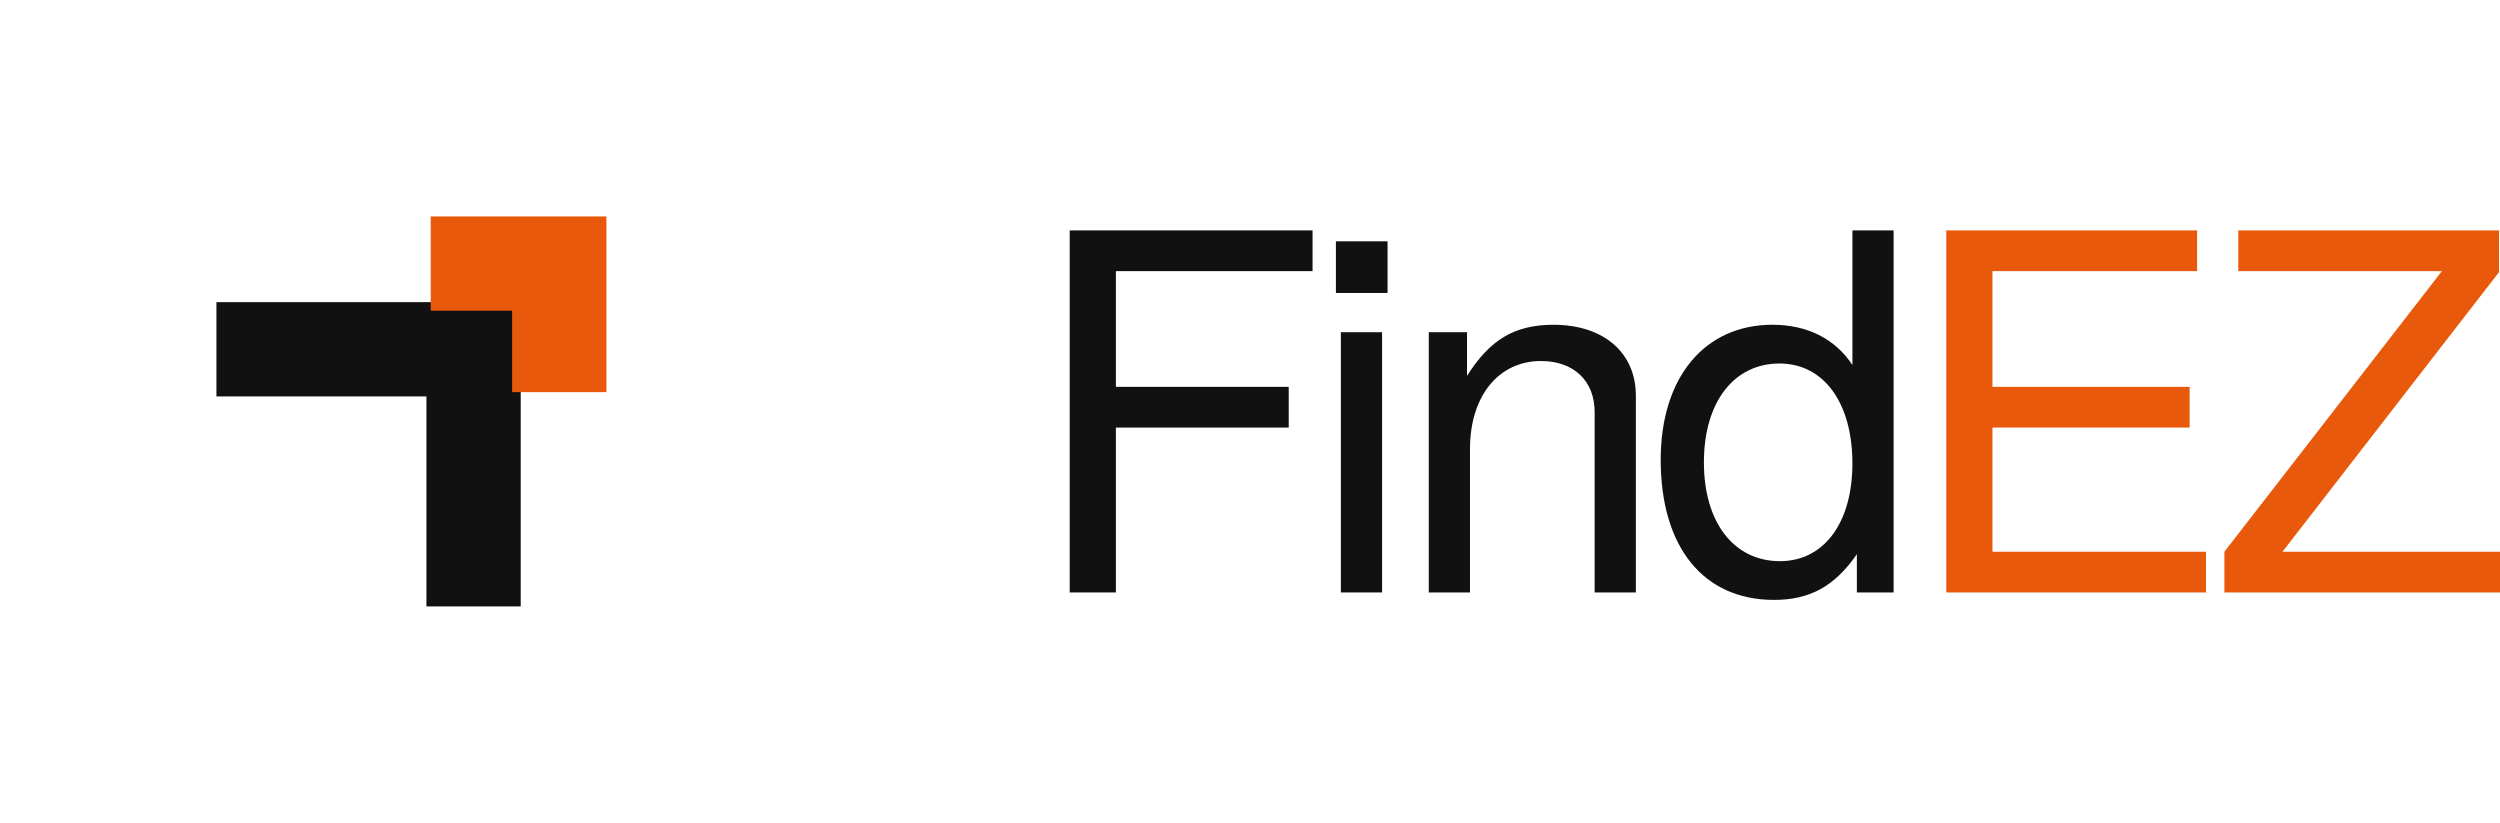
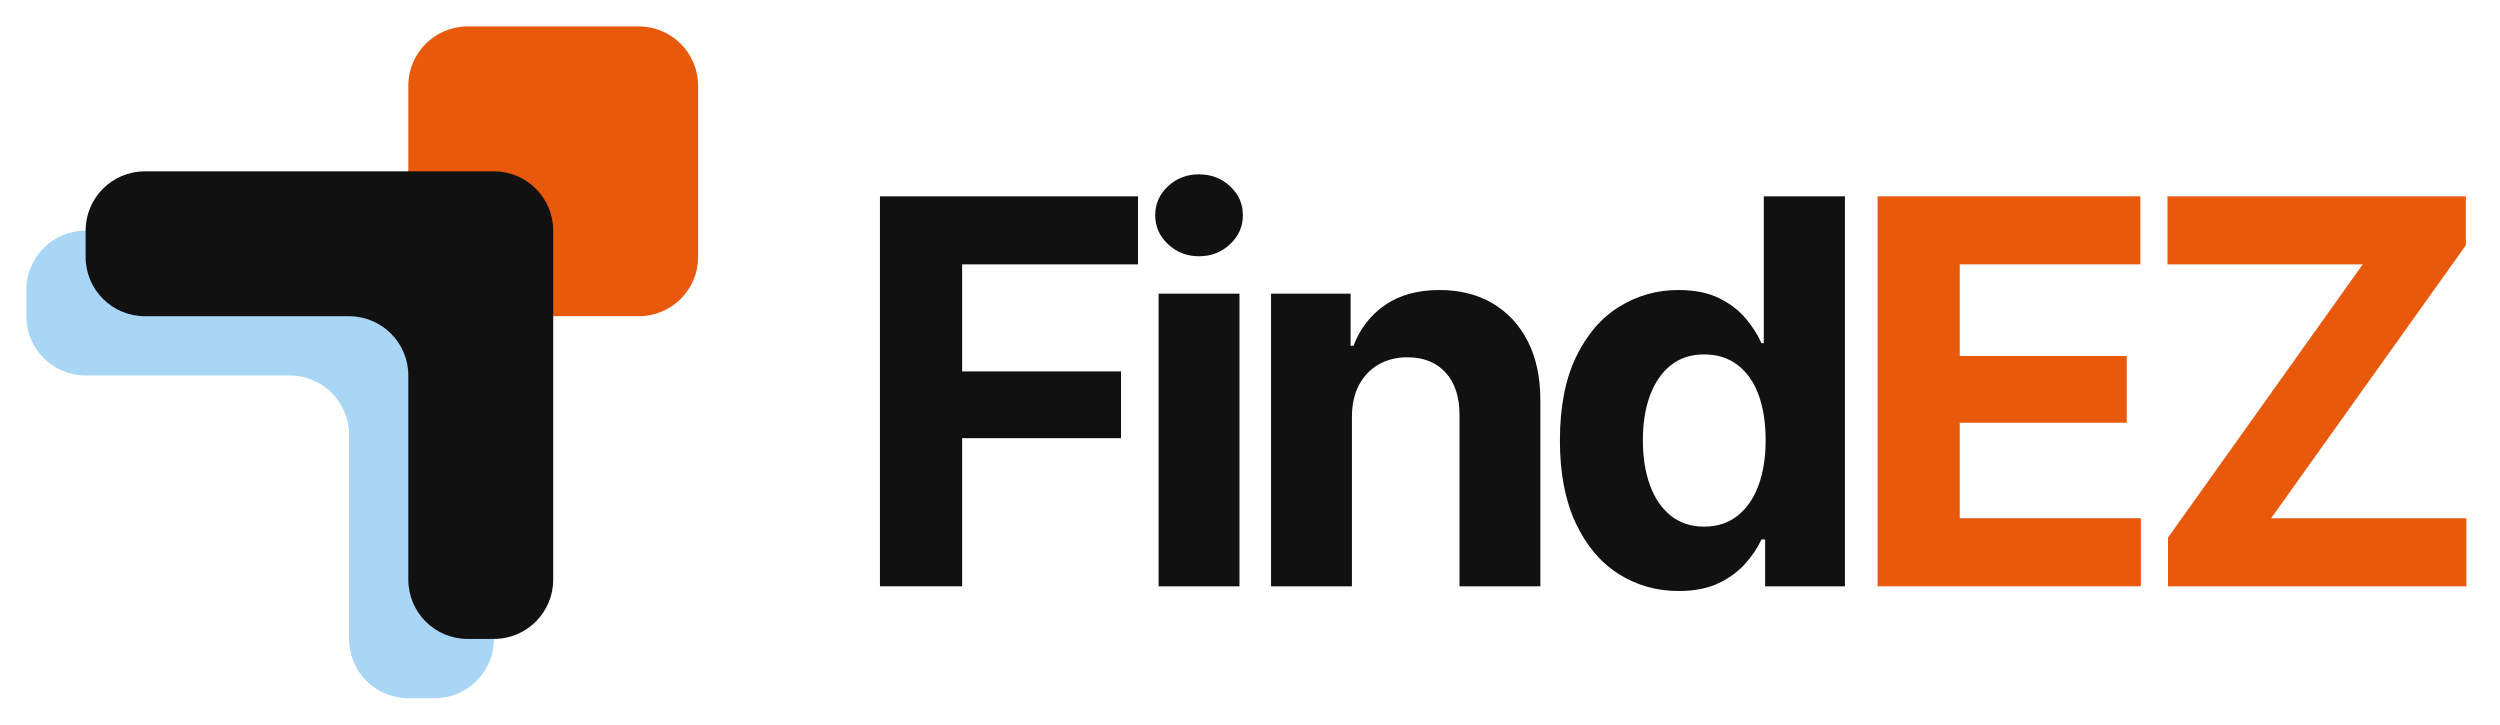
- <svg xmlns="http://www.w3.org/2000/svg" viewBox="0 0 291.67 96" role="img" aria-label="FindEZ">
-   <path d="M25.25 40.75H55.25V70.75" stroke="#111112" stroke-width="11.0" fill="none" stroke-linejoin="miter" stroke-linecap="butt" />
-   <path d="M50.25 30.75H65.25V45.75" stroke="#E8590C" stroke-width="11.0" fill="none" stroke-linejoin="miter" stroke-linecap="butt" />
-   <g transform="translate(124.8,69.12) scale(0.057942) translate(-90,0)">
-     <path d="M579.0 -647.0V-729.0H90.0V0.0H183.0V-332.0H531.0V-414.0H183.0V-647.0Z" fill="#111112" />
-     <path d="M719.0 0.0V-524.0H636.0V0.0ZM730.0 -603.0V-707.0H626.0V-603.0Z" fill="#111112" />
-     <path d="M1230.0 0.0V-396.0C1230.0 -483.0 1165.0 -539.0 1064.0 -539.0C986.0 -539.0 936.0 -509.0 890.0 -436.0V-524.0H813.0V0.0H896.0V-289.0C896.0 -396.0 954.0 -466.0 1039.0 -466.0C1105.0 -466.0 1147.0 -426.0 1147.0 -363.0V0.0Z" fill="#111112" />
-     <path d="M1749.0 0.0V-729.0H1666.0V-458.0C1631.0 -511.0 1575.0 -539.0 1505.0 -539.0C1369.0 -539.0 1280.0 -434.0 1280.0 -267.0C1280.0 -90.0 1367.0 15.0 1508.0 15.0C1580.0 15.0 1630.0 -12.0 1675.0 -77.0V0.0ZM1666.0 -260.0C1666.0 -139.0 1608.0 -63.0 1520.0 -63.0C1428.0 -63.0 1367.0 -140.0 1367.0 -262.0C1367.0 -384.0 1428.0 -461.0 1519.0 -461.0C1609.0 -461.0 1666.0 -381.0 1666.0 -260.0Z" fill="#111112" />
-     <path d="M2378.0 0.0V-82.0H1948.0V-332.0H2345.0V-414.0H1948.0V-647.0H2360.0V-729.0H1855.0V0.0Z" fill="#E8590C" />
-     <path d="M2970.0 0.0V-82.0H2532.0L2968.0 -645.0V-729.0H2443.0V-647.0H2853.0L2415.0 -82.0V0.0Z" fill="#E8590C" />
+ <svg xmlns="http://www.w3.org/2000/svg" viewBox="0 0 345.1 100" width="1035" height="300">
+   <g transform="translate(0 0) scale(1.8182) translate(-18.75 -22.25)">
+     <path d="M25.250 39.750 A4.5 4.5 0 0 1 29.750 35.250 L56.250 35.250 A4.5 4.5 0 0 1 60.750 39.750 L60.750 66.250 A4.5 4.5 0 0 1 56.250 70.750 L54.250 70.750 A4.5 4.5 0 0 1 49.750 66.250 L49.750 50.750 A4.5 4.5 0 0 0 45.250 46.250 L29.750 46.250 A4.5 4.5 0 0 1 25.250 41.750Z" fill="#A9D6F5" transform="translate(-4.5 4.5)" />
+     <path d="M54.25 24.25 H67.25 A4.5 4.5 0 0 1 71.75 28.75 V41.75 A4.5 4.5 0 0 1 67.25 46.25 H54.25 A4.5 4.5 0 0 1 49.75 41.75 V28.75 A4.5 4.5 0 0 1 54.25 24.25Z" fill="#E8590C" />
+     <path d="M25.250 39.750 A4.5 4.5 0 0 1 29.750 35.250 L56.250 35.250 A4.5 4.5 0 0 1 60.750 39.750 L60.750 66.250 A4.5 4.5 0 0 1 56.250 70.750 L54.250 70.750 A4.5 4.5 0 0 1 49.750 66.250 L49.750 50.750 A4.5 4.5 0 0 0 45.250 46.250 L29.750 46.250 A4.5 4.5 0 0 1 25.250 41.750Z" fill="#111112" />
  </g>
+   <path transform="translate(118.000 80.919) scale(0.03613 -0.03613)" d="M96 0V1490H1082V1230H410V821H1017V566H410V0Z" fill="#111112" />
+   <path transform="translate(156.646 80.919) scale(0.03613 -0.03613)" d="M91 0V1118H400V0ZM245 1261Q176 1261 127.0 1307.0Q78 1353 78 1418Q78 1483 127.0 1528.5Q176 1574 245 1574Q315 1574 364.0 1528.5Q413 1483 413 1418Q413 1353 364.0 1307.0Q315 1261 245 1261Z" fill="#111112" />
+   <path transform="translate(172.167 80.919) scale(0.03613 -0.03613)" d="M400 646V0H91V1118H395V919H406Q444 1018 527.0 1075.0Q610 1132 735 1132Q851 1132 937.5 1081.0Q1024 1030 1072.0 936.0Q1120 842 1120 711V0H811V656Q811 758 758.0 816.5Q705 875 612 875Q550 875 502.0 847.5Q454 820 427.0 769.0Q400 718 400 646Z" fill="#111112" />
+   <path transform="translate(213.704 80.919) scale(0.03613 -0.03613)" d="M499 -18Q371 -18 268.0 48.0Q165 114 105.0 242.5Q45 371 45 557Q45 749 107.0 877.0Q169 1005 272.0 1068.5Q375 1132 497 1132Q591 1132 654.0 1100.5Q717 1069 756.0 1022.0Q795 975 815 929H824V1490H1134V0H829V179H815Q794 133 754.0 87.5Q714 42 651.5 12.0Q589 -18 499 -18ZM596 228Q671 228 723.5 269.5Q776 311 803.5 385.0Q831 459 831 558Q831 658 804.0 731.5Q777 805 724.0 845.5Q671 886 596 886Q520 886 468.0 844.0Q416 802 389.0 728.5Q362 655 362 558Q362 461 389.0 386.5Q416 312 468.5 270.0Q521 228 596 228Z" fill="#111112" />
+   <path transform="translate(255.711 80.919) scale(0.03613 -0.03613)" d="M96 0V1490H1100V1230H410V880H1048V625H410V260H1102V0Z" fill="#E8590C" />
+   <path transform="translate(296.380 80.919) scale(0.03613 -0.03613)" d="M80 0V186L824 1230H78V1490H1218V1303L474 260H1220V0Z" fill="#E8590C" />
</svg>
